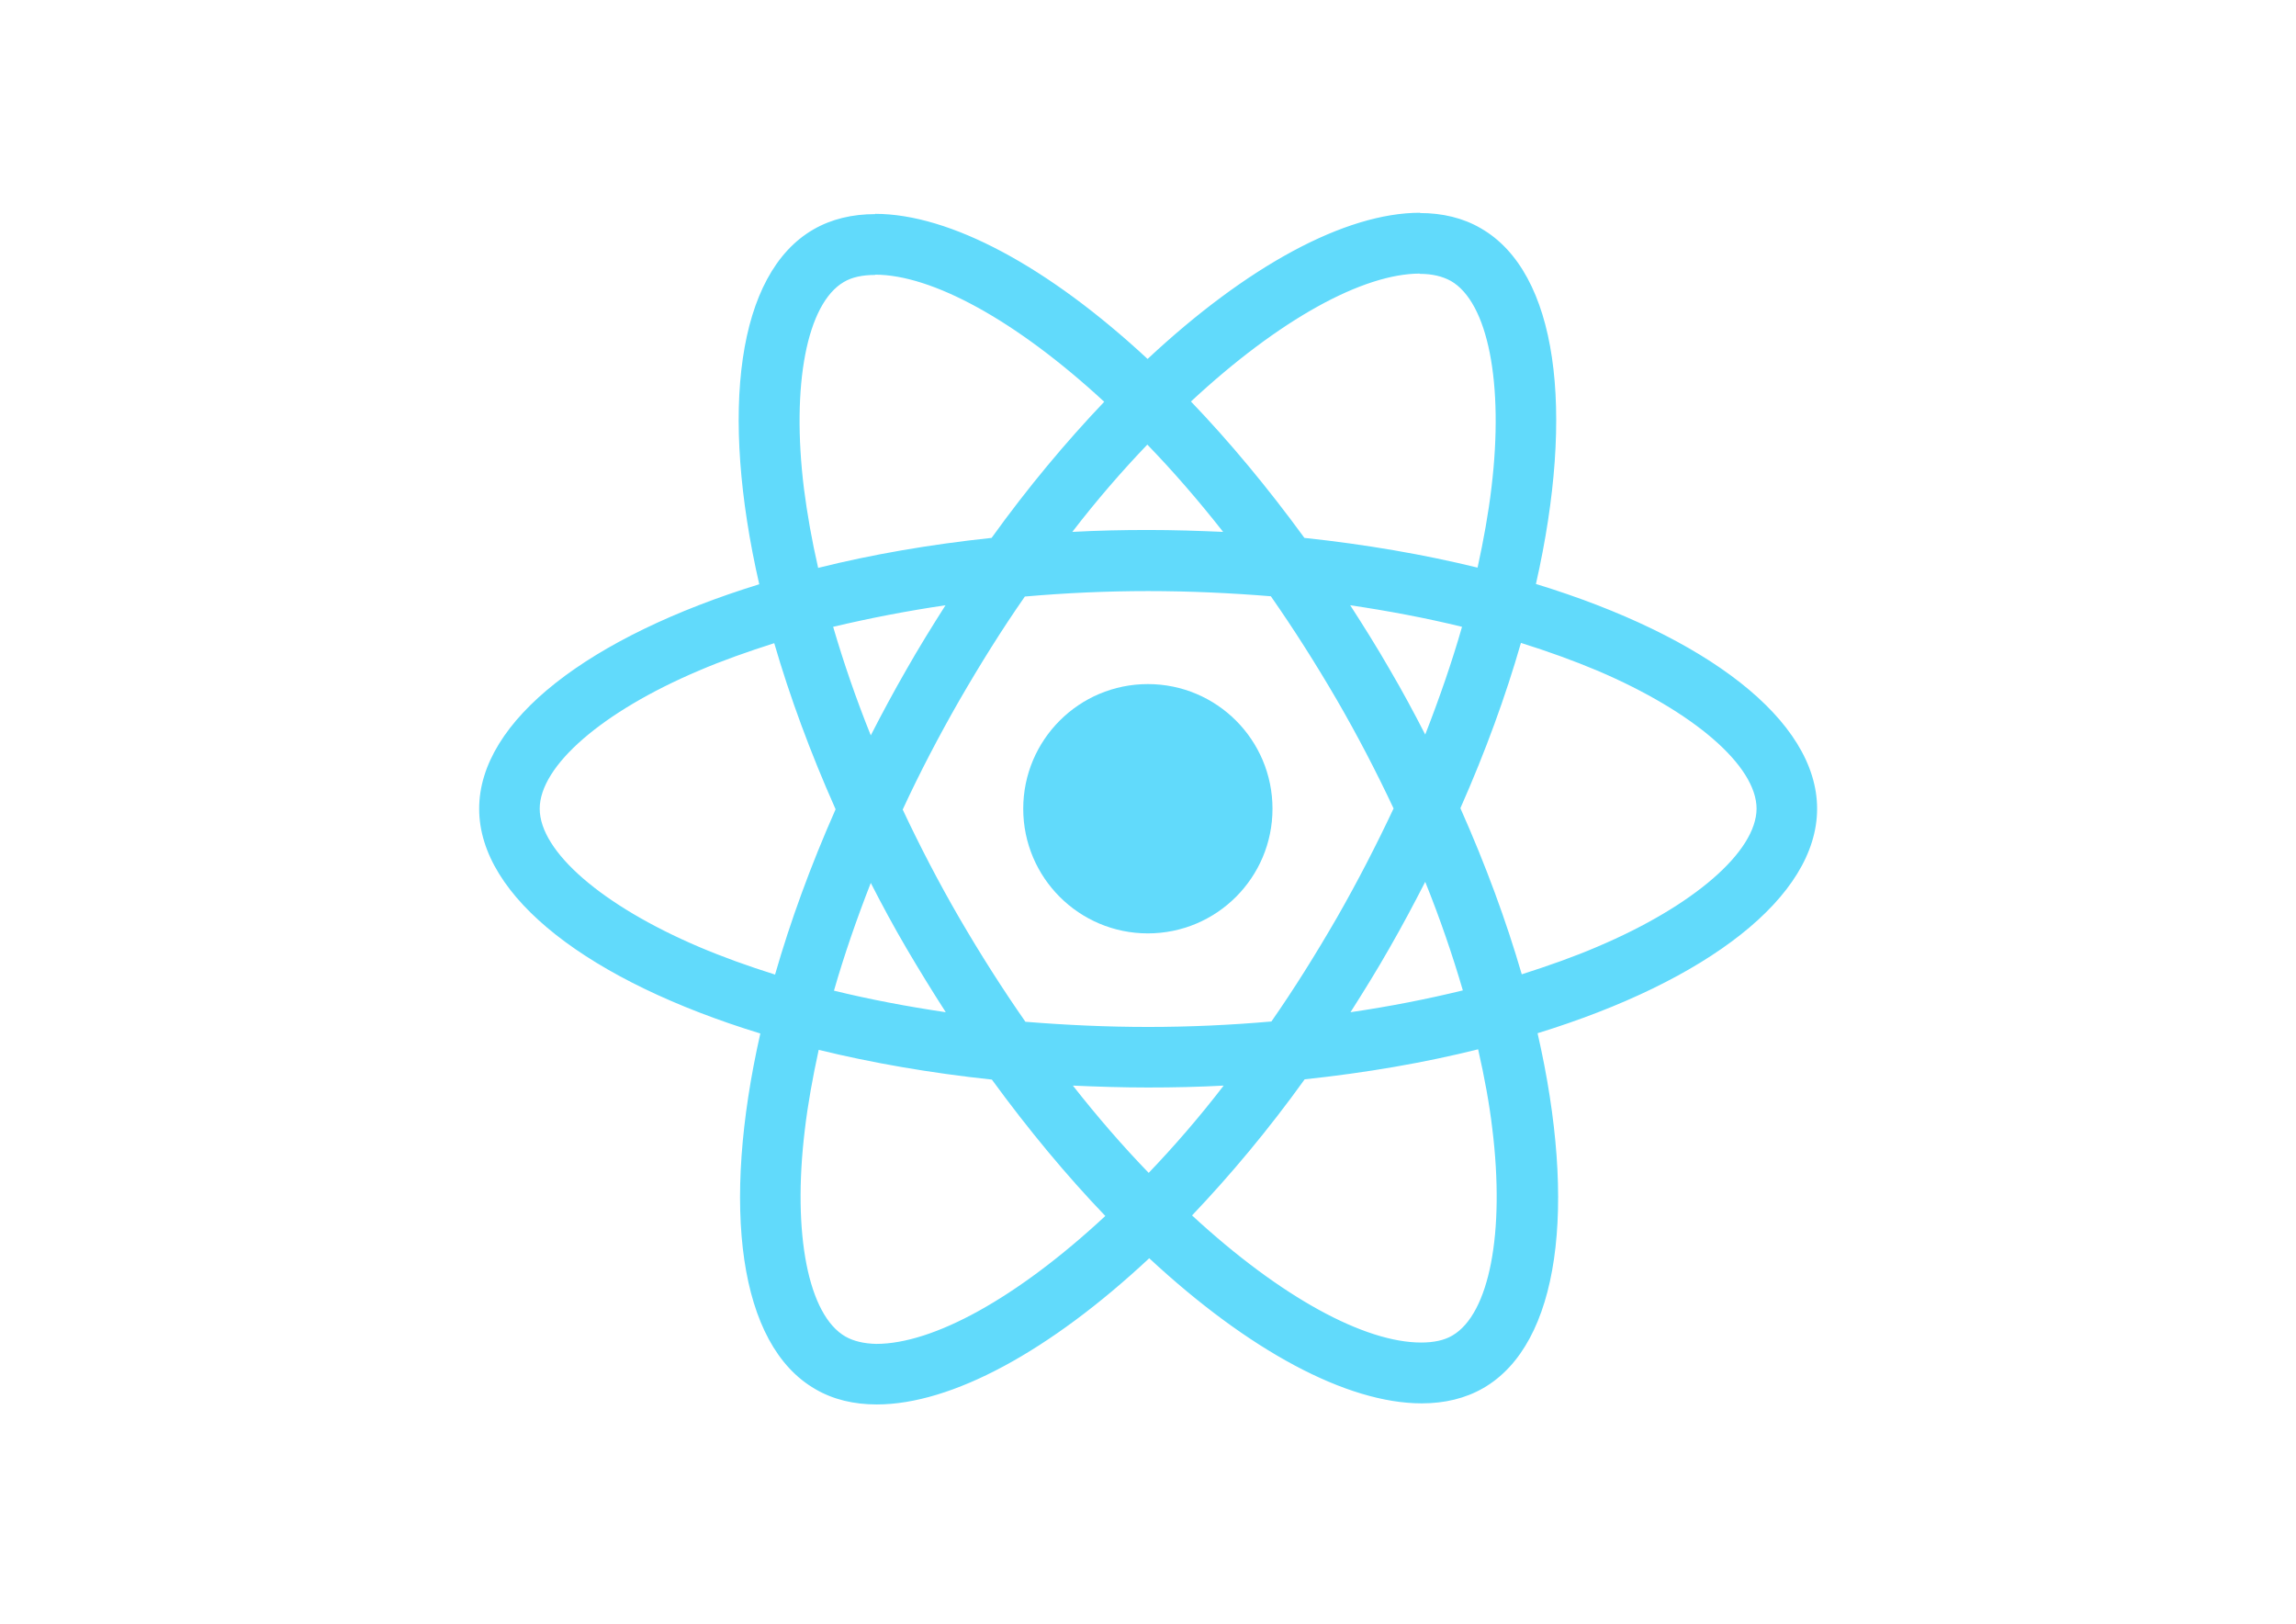
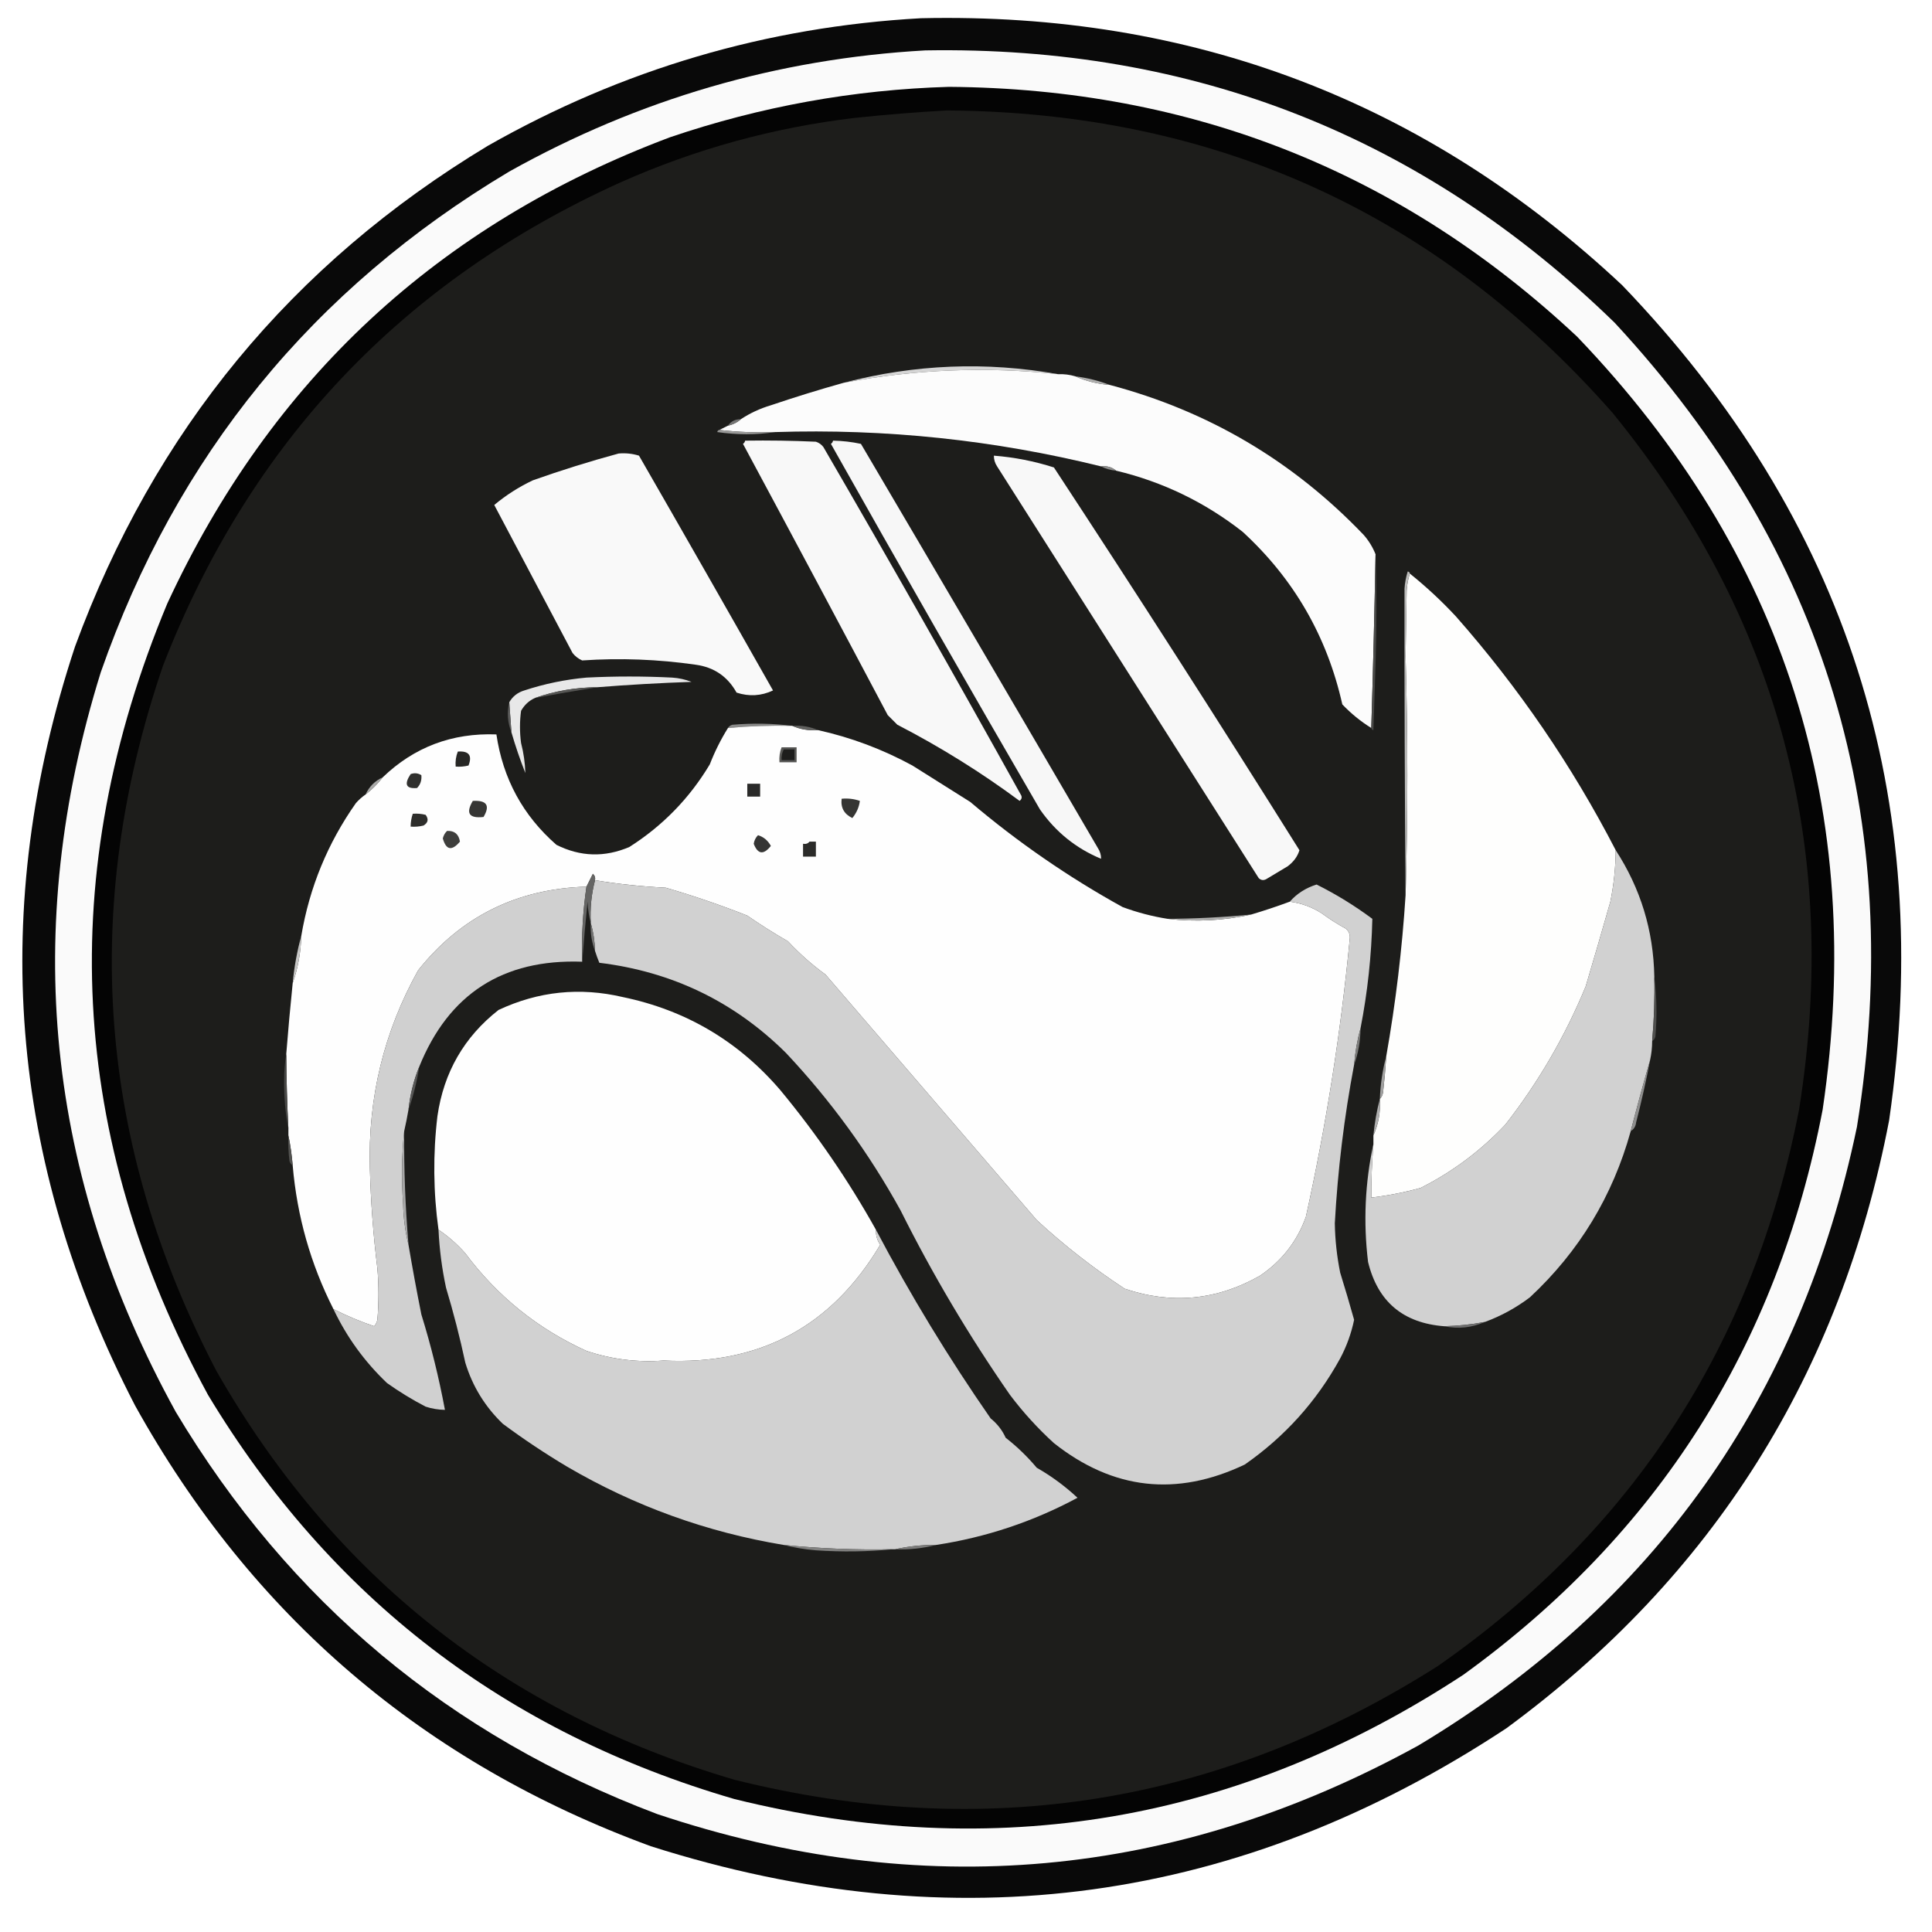
- <svg xmlns="http://www.w3.org/2000/svg" viewBox="0 0 841.9 595.3">
-   <g fill="#61DAFB">
-     <path d="M666.3 296.5c0-32.5-40.7-63.3-103.1-82.4 14.4-63.6 8-114.2-20.2-130.4-6.5-3.8-14.1-5.6-22.4-5.6v22.3c4.6 0 8.3.9 11.4 2.6 13.6 7.8 19.5 37.5 14.9 75.7-1.1 9.4-2.9 19.3-5.1 29.4-19.6-4.8-41-8.5-63.5-10.9-13.5-18.5-27.5-35.3-41.6-50 32.6-30.3 63.2-46.9 84-46.9V78c-27.5 0-63.5 19.6-99.9 53.6-36.4-33.8-72.4-53.2-99.9-53.2v22.3c20.7 0 51.4 16.5 84 46.6-14 14.7-28 31.4-41.3 49.9-22.6 2.4-44 6.1-63.6 11-2.3-10-4-19.7-5.2-29-4.7-38.2 1.1-67.9 14.6-75.8 3-1.8 6.9-2.6 11.5-2.6V78.5c-8.4 0-16 1.8-22.6 5.6-28.1 16.2-34.4 66.7-19.9 130.1-62.2 19.2-102.7 49.9-102.7 82.3 0 32.5 40.7 63.3 103.1 82.4-14.4 63.6-8 114.2 20.2 130.4 6.5 3.8 14.1 5.6 22.5 5.6 27.5 0 63.5-19.6 99.9-53.6 36.4 33.8 72.4 53.2 99.9 53.2 8.4 0 16-1.8 22.6-5.6 28.1-16.2 34.4-66.7 19.9-130.1 62-19.1 102.5-49.9 102.5-82.3zm-130.2-66.7c-3.7 12.9-8.3 26.2-13.5 39.5-4.1-8-8.4-16-13.1-24-4.6-8-9.5-15.8-14.4-23.4 14.2 2.1 27.9 4.7 41 7.9zm-45.8 106.5c-7.8 13.5-15.8 26.3-24.1 38.2-14.9 1.3-30 2-45.2 2-15.1 0-30.2-.7-45-1.9-8.3-11.9-16.4-24.6-24.2-38-7.6-13.1-14.5-26.4-20.8-39.8 6.2-13.4 13.2-26.8 20.7-39.9 7.8-13.5 15.8-26.3 24.1-38.2 14.9-1.3 30-2 45.2-2 15.1 0 30.2.7 45 1.9 8.3 11.9 16.4 24.6 24.2 38 7.6 13.1 14.5 26.4 20.8 39.8-6.3 13.4-13.2 26.8-20.7 39.9zm32.3-13c5.4 13.4 10 26.8 13.8 39.8-13.1 3.2-26.9 5.9-41.2 8 4.9-7.7 9.8-15.6 14.4-23.7 4.6-8 8.9-16.1 13-24.1zM421.2 430c-9.3-9.6-18.6-20.3-27.8-32 9 .4 18.2.7 27.5.7 9.4 0 18.7-.2 27.8-.7-9 11.7-18.3 22.4-27.5 32zm-74.4-58.9c-14.2-2.1-27.9-4.7-41-7.9 3.7-12.9 8.3-26.2 13.5-39.5 4.1 8 8.4 16 13.1 24 4.7 8 9.5 15.8 14.4 23.4zM420.7 163c9.3 9.6 18.6 20.3 27.8 32-9-.4-18.2-.7-27.5-.7-9.4 0-18.7.2-27.8.7 9-11.7 18.3-22.4 27.5-32zm-74 58.9c-4.9 7.7-9.8 15.6-14.4 23.7-4.6 8-8.9 16-13 24-5.4-13.4-10-26.8-13.8-39.8 13.1-3.1 26.9-5.8 41.2-7.9zm-90.5 125.2c-35.4-15.1-58.3-34.9-58.3-50.6 0-15.7 22.9-35.6 58.3-50.6 8.6-3.7 18-7 27.7-10.1 5.7 19.6 13.2 40 22.5 60.9-9.2 20.8-16.6 41.1-22.2 60.6-9.9-3.1-19.3-6.5-28-10.2zM310 490c-13.6-7.8-19.5-37.5-14.9-75.7 1.1-9.4 2.9-19.3 5.1-29.4 19.6 4.8 41 8.5 63.5 10.9 13.5 18.5 27.5 35.3 41.6 50-32.6 30.3-63.2 46.9-84 46.9-4.5-.1-8.3-1-11.3-2.7zm237.2-76.2c4.7 38.2-1.1 67.9-14.6 75.8-3 1.8-6.9 2.6-11.5 2.6-20.7 0-51.4-16.5-84-46.6 14-14.7 28-31.4 41.3-49.9 22.6-2.4 44-6.1 63.6-11 2.3 10.1 4.1 19.8 5.2 29.1zm38.5-66.7c-8.6 3.7-18 7-27.7 10.1-5.7-19.6-13.2-40-22.5-60.9 9.2-20.8 16.6-41.1 22.2-60.6 9.9 3.1 19.3 6.5 28.1 10.2 35.4 15.1 58.3 34.9 58.3 50.6-.1 15.7-23 35.6-58.4 50.6zM320.8 78.4z" />
-     <circle cx="420.9" cy="296.5" r="45.7" />
-     <path d="M520.5 78.1z" />
-   </g>
+ <svg xmlns="http://www.w3.org/2000/svg" width="901" height="901" style="shape-rendering:geometricPrecision;text-rendering:geometricPrecision;image-rendering:optimizeQuality;fill-rule:evenodd;clip-rule:evenodd">
+   <path style="opacity:.972" fill="#020202" d="M429.5 8.5c126.344-2.847 235.344 38.653 327 124.5C861.318 242.136 902.818 371.97 881 522.5 858.319 640.716 798.819 735.216 702.5 806c-124.071 81.819-257.071 100.152-399 55C197.713 822.194 117.547 753.694 63 655.5 3.98 541.487-5.353 423.487 35 301.5 71.917 200.942 136.084 123.108 227.5 68c62.771-35.688 130.104-55.522 202-59.5z" />
+   <path style="opacity:1" fill="#fafafa" d="M431.5 23.5c125.15-2.14 232.317 40.193 321.5 127 98.484 106.188 136.151 231.188 113 375-26.342 126.311-94.509 222.477-204.5 288.5-113.656 62.474-231.989 73.141-355 32-96.758-36.578-171.592-99.078-224.5-187.5-60.631-110.048-72.298-225.048-35-345C82.298 212.547 145.798 134.713 237.5 80c60.414-33.767 125.08-52.6 194-56.5z" />
+   <path style="opacity:1" fill="#040404" d="M442.5 40.5c113.317.848 210.984 39.681 293 116.5C832.425 258.123 870.592 378.29 850 517.5 828.856 627.674 773.022 715.507 682.5 781c-104.773 68.768-218.107 88.102-340 58C235.86 807.975 154.027 745.142 97 650.5c-65.198-120.018-71.53-243.018-19-369C126.389 177.029 204.556 104.529 312.5 64c42.293-14.361 85.626-22.194 130-23.5z" />
+   <path style="opacity:1" fill="#1d1d1b" d="M441.5 51.5c124.981.889 228.481 47.889 310.5 141 77.428 95.01 106.428 203.343 87 325-21.303 109.544-77.47 196.044-168.5 259.5-101.588 64.468-210.921 82.135-328 53-106.258-31.301-186.758-94.801-241.5-190.5-55.335-106.027-63.669-215.693-25-329C116.54 206.188 187.707 131.022 289.5 85c34.817-15.494 71.15-25.494 109-30a880.612 880.612 0 0 1 43-3.5z" />
+   <path style="opacity:1" fill="#d5d5d5" d="M493.5 174.5c-33.549-3.621-66.882-2.288-100 4 33.063-8.648 66.397-9.981 100-4z" />
+   <path style="opacity:1" fill="#fcfcfc" d="M493.5 174.5a24.93 24.93 0 0 1 8 1c4.981 2.245 10.314 3.579 16 4 46.029 12.179 85.529 35.512 118.5 70a31.245 31.245 0 0 1 5.5 9 6551.96 6551.96 0 0 1-2 81 68.49 68.49 0 0 1-13.5-11c-7.112-31.73-22.612-58.564-46.5-80.5-17.609-13.805-37.276-23.305-59-28.5-1.938-1.663-4.272-2.329-7-2-49.854-12.319-100.521-17.652-152-16-8.849.326-17.516-.007-26-1l4-2c2.319-.492 4.319-1.492 6-3 4.267-2.821 8.933-4.988 14-6.5a663.921 663.921 0 0 1 34-10.5c33.118-6.288 66.451-7.621 100-4z" />
+   <path style="opacity:1" fill="#b0b0af" d="M501.5 175.5c5.595.732 10.929 2.065 16 4-5.686-.421-11.019-1.755-16-4z" />
+   <path style="opacity:1" fill="#767675" d="M345.5 195.5c-1.681 1.508-3.681 2.508-6 3 1.411-2.039 3.411-3.039 6-3z" />
+   <path style="opacity:1" fill="#999998" d="M335.5 200.5c8.484.993 17.151 1.326 26 1-8.842 1.322-17.842 1.322-27 0 .124-.607.457-.94 1-1z" />
+   <path style="opacity:1" fill="#f8f8f8" d="M347.5 205.5c11.005-.167 22.005 0 33 .5a6.978 6.978 0 0 1 3.5 2.5 9692.013 9692.013 0 0 1 92 162c.749 1.135.583 2.135-.5 3a416.293 416.293 0 0 0-57-35.5l-4.5-4.5A22923.415 22923.415 0 0 0 346.5 207c.556-.383.889-.883 1-1.5z" />
+   <path style="opacity:1" fill="#f7f7f7" d="M388.5 205.5c4.377.077 8.71.577 13 1.5A52898.527 52898.527 0 0 1 512 395.5c1.009 1.525 1.509 3.192 1.5 5-11.699-4.858-21.199-12.525-28.5-23A14275.777 14275.777 0 0 1 387.5 207c.556-.383.889-.883 1-1.5z" />
+   <path style="opacity:1" fill="#f9f9f9" d="M288.5 211.5c3.277-.284 6.443.049 9.5 1A17660.918 17660.918 0 0 1 360.5 322c-5.511 2.58-11.178 2.913-17 1-4.161-7.493-10.495-11.826-19-13a251.416 251.416 0 0 0-53-2 11.532 11.532 0 0 1-4.5-3.5l-36.5-69c5.455-4.568 11.455-8.402 18-11.5a551.038 551.038 0 0 1 40-12.5z" />
+   <path style="opacity:1" fill="#f8f8f8" d="M463.5 212.5a122.533 122.533 0 0 1 28 5.5A9944.631 9944.631 0 0 1 606 396.5c-.893 2.936-2.726 5.436-5.5 7.5l-10 6c-1.284.684-2.451.517-3.5-.5l-122-192c-1.009-1.525-1.509-3.192-1.5-5z" />
+   <path style="opacity:1" fill="#8e8e8d" d="M513.5 217.5c2.728-.329 5.062.337 7 2-2.567-.221-4.901-.888-7-2z" />
+   <path style="opacity:1" fill="#fefefd" d="M657.5 267.5a201.894 201.894 0 0 1 21.5 20c29.302 33.268 54.135 69.601 74.5 109a126.473 126.473 0 0 1-2.5 24 3621.181 3621.181 0 0 1-11.5 39.5c-9.584 23.237-22.084 44.737-37.5 64.5-11.494 12.172-24.66 22.006-39.5 29.5a155.934 155.934 0 0 1-23 4.5 296.602 296.602 0 0 1 1-25v-4c2.374-5.297 3.374-10.963 3-17 .768-.763 1.268-1.763 1.5-3a365.11 365.11 0 0 0 1.5-17 680.506 680.506 0 0 0 9-75 1908.355 1908.355 0 0 0 0-111.5l.5-30.5c.183-2.865.683-5.531 1.5-8z" />
+   <path style="opacity:1" fill="#494947" d="M641.5 258.5a782.678 782.678 0 0 1 0 51l-1 31c-.607-.124-.94-.457-1-1a6551.96 6551.96 0 0 0 2-81z" />
+   <path style="opacity:1" fill="#bbbbba" d="M657.5 267.5c-.817 2.469-1.317 5.135-1.5 8l-.5 30.5a1908.355 1908.355 0 0 1 0 111.5c-.389-47.668-.556-95.335-.5-143a34.251 34.251 0 0 1 1.5-8c.607.124.94.457 1 1z" />
+   <path style="opacity:1" fill="#e8e8e8" d="M278.5 320.5c-10.071.067-19.738 1.733-29 5-2.767 1.233-4.934 3.233-6.5 6-.667 5-.667 10 0 15a63.16 63.16 0 0 1 2 14 213.886 213.886 0 0 1-6.5-19l-1-14c1.571-2.731 3.905-4.565 7-5.5a129.49 129.49 0 0 1 29-6 400.05 400.05 0 0 1 40 0c3.123.206 6.123.873 9 2a962.207 962.207 0 0 0-44 2.5z" />
+   <path style="opacity:1" fill="#565654" d="M278.5 320.5a1333.973 1333.973 0 0 0-29 5c9.262-3.267 18.929-4.933 29-5z" />
+   <path style="opacity:1" fill="#5a5a59" d="m237.5 327.5 1 14c-1.828-4.603-2.161-9.269-1-14z" />
+   <path style="opacity:1" fill="#8a8a89" d="M369.5 338.5a266.817 266.817 0 0 0-30 1c.418-.722 1.084-1.222 2-1.5 9.509-.824 18.843-.658 28 .5z" />
+   <path style="opacity:1" fill="#fefefe" d="M369.5 338.5c3.71 1.636 7.71 2.302 12 2 15.375 3.406 30.042 8.906 44 16.5l27 17a434.036 434.036 0 0 0 71 49 109.38 109.38 0 0 0 21 5.5c13.093 1.532 26.093.865 39-2a284.952 284.952 0 0 0 18-6c5.387.69 10.387 2.523 15 5.5a94.09 94.09 0 0 0 11 7c1.444 1.126 2.11 2.626 2 4.5a1075.135 1075.135 0 0 1-20.5 130c-4.12 11.465-11.287 20.631-21.5 27.5-20.071 11.394-41.071 13.394-63 6a315.4 315.4 0 0 1-41-32L385 454.5a121.549 121.549 0 0 1-17.5-15.5 277.609 277.609 0 0 1-19-12 425.305 425.305 0 0 0-38-13c-11.361-.579-22.361-1.746-33-3.5.219-1.175-.114-2.175-1-3a289.034 289.034 0 0 1-3 6c-32.421.961-58.588 13.961-78.5 39-15.98 28.673-23.48 59.506-22.5 92.5a479.008 479.008 0 0 0 3.5 46.5c.667 8 .667 16 0 24a6.802 6.802 0 0 1-1.5 3 142.79 142.79 0 0 1-19-8c-10.647-21.003-16.98-43.336-19-67a120.336 120.336 0 0 0-2-14v-3a749.509 749.509 0 0 1-1-35 1479.768 1479.768 0 0 1 3-33c2.465-7.001 3.798-14.334 4-22 3.819-22.632 12.319-43.299 25.5-62a25.14 25.14 0 0 1 4.5-4c3-2.333 5.667-5 8-8 14.675-14.104 32.341-20.771 53-20 3.046 20.681 12.379 37.847 28 51.5 11.153 5.588 22.487 5.922 34 1 15.547-9.88 28.047-22.713 37.5-38.5 2.352-6.038 5.185-11.704 8.5-17a266.817 266.817 0 0 1 30-1z" />
+   <path style="opacity:1" fill="#61615f" d="M369.5 338.5c4.29-.302 8.29.364 12 2-4.29.302-8.29-.364-12-2z" />
+   <path style="opacity:1" fill="#272725" d="M213.5 350.5c5.163-.393 6.83 1.773 5 6.5a18.453 18.453 0 0 1-6 .5c-.202-2.45.131-4.783 1-7z" />
+   <path style="opacity:1" fill="#565654" d="M364.5 348.5h7v7h-8c-.202-2.45.131-4.783 1-7z" />
+   <path style="opacity:1" fill="#1d1d1c" d="M365.5 349.5h5v5h-6c-.134-1.792.199-3.458 1-5z" />
+   <path style="opacity:1" fill="#30302e" d="M196.5 361.5c.241 2.386-.425 4.386-2 6-5.161.45-6.161-1.717-3-6.5 1.765-.64 3.432-.473 5 .5z" />
+   <path style="opacity:1" fill="#8b8b8a" d="M196.5 361.5c.961 1.765 1.295 3.765 1 6h-3 3c.295-2.235-.039-4.235-1-6z" />
+   <path style="opacity:1" fill="#aaaaa9" d="M178.5 362.5c-2.333 3-5 5.667-8 8 1.667-3.667 4.333-6.333 8-8z" />
+   <path style="opacity:1" fill="#2a2a29" d="M348.5 365.5h6v6h-6v-6z" />
+   <path style="opacity:1" fill="#353533" d="M392.5 372.5c2.948-.277 5.781.056 8.5 1-.359 2.909-1.526 5.576-3.5 8-3.841-1.83-5.507-4.83-5-9z" />
+   <path style="opacity:1" fill="#363634" d="M220.5 373.5c6.504-.362 8.171 2.138 5 7.5-6.755.756-8.422-1.744-5-7.5z" />
+   <path style="opacity:1" fill="#2d2d2b" d="M192.5 379.5a18.453 18.453 0 0 1 6 .5c1.491 2.022 1.158 3.688-1 5a18.453 18.453 0 0 1-6 .5 19.22 19.22 0 0 1 1-6z" />
+   <path style="opacity:1" fill="#3e3e3c" d="M208.5 387.5c3.44-.163 5.44 1.504 6 5-3.792 4.478-6.458 3.978-8-1.5.362-1.434 1.028-2.601 2-3.5z" />
+   <path style="opacity:1" fill="#353534" d="M353.5 389.5c2.601.78 4.601 2.446 6 5-3.416 4.293-6.083 3.959-8-1 .252-1.573.918-2.906 2-4z" />
+   <path style="opacity:1" fill="#2b2b29" d="M377.5 392.5h3v7h-6v-6c1.291.237 2.291-.096 3-1z" />
+   <path style="opacity:1" fill="#d1d1d1" d="M753.5 396.5c11.613 17.846 17.613 37.513 18 59a266.817 266.817 0 0 1-1 30 41.73 41.73 0 0 1-1 9 1170.208 1170.208 0 0 0-9 33c-8.402 30.316-24.069 56.149-47 77.5-6.465 4.898-13.465 8.731-21 11.5a116.296 116.296 0 0 1-19 2c-19.165-1.478-30.998-11.478-35.5-30-2.246-18.599-1.412-36.933 2.5-55a296.602 296.602 0 0 0-1 25 155.934 155.934 0 0 0 23-4.5c14.84-7.494 28.006-17.328 39.5-29.5 15.416-19.763 27.916-41.263 37.5-64.5a3621.181 3621.181 0 0 0 11.5-39.5 126.473 126.473 0 0 0 2.5-24zM277.5 410.5c10.639 1.754 21.639 2.921 33 3.5a425.305 425.305 0 0 1 38 13 277.609 277.609 0 0 0 19 12 121.549 121.549 0 0 0 17.5 15.5L483.5 569a315.4 315.4 0 0 0 41 32c21.929 7.394 42.929 5.394 63-6 10.213-6.869 17.38-16.035 21.5-27.5a1075.135 1075.135 0 0 0 20.5-130c.11-1.874-.556-3.374-2-4.5a94.09 94.09 0 0 1-11-7c-4.613-2.977-9.613-4.81-15-5.5 3.288-3.746 7.455-6.412 12.5-8a172.766 172.766 0 0 1 26 16c-.4 17.27-2.233 34.27-5.5 51-1.52 5.448-2.52 11.114-3 17a560.823 560.823 0 0 0-9 74c.13 7.741.963 15.408 2.5 23a812.407 812.407 0 0 1 6.5 22 67.313 67.313 0 0 1-6.5 18c-10.931 19.935-25.765 36.435-44.5 49.5-31.788 15.124-61.455 11.791-89-10a163.016 163.016 0 0 1-20.5-22.5 696.515 696.515 0 0 1-51-86 361.945 361.945 0 0 0-53.5-73.5c-24.089-23.876-53.089-37.876-87-42a72.144 72.144 0 0 1-2-5.5c-.124-4.549-.791-8.882-2-13-.367-6.915.299-13.581 2-20z" />
+   <path style="opacity:1" fill="#d0d0d0" d="M273.5 413.5a199.699 199.699 0 0 0-2 35c-36.961-1.323-62.294 15.01-76 49-2.582 6.327-4.248 12.993-5 20a192.974 192.974 0 0 1-2 10c-1.159 11.159-1.326 22.492-.5 34 .151 6.568.985 12.901 2.5 19a1144.238 1144.238 0 0 0 6 32.5 394.133 394.133 0 0 1 11 44.5 30.465 30.465 0 0 1-9-1.5 150.824 150.824 0 0 1-18-11c-10.512-9.998-18.845-21.498-25-34.5a142.79 142.79 0 0 0 19 8 6.802 6.802 0 0 0 1.5-3c.667-8 .667-16 0-24a479.008 479.008 0 0 1-3.5-46.5c-.98-32.994 6.52-63.827 22.5-92.5 19.912-25.039 46.079-38.039 78.5-39z" />
+   <path style="opacity:1" fill="#656564" d="M277.5 410.5c-1.701 6.419-2.367 13.085-2 20-.821-3.141-1.321-6.475-1.5-10a1336.836 1336.836 0 0 0-2.5 28 199.699 199.699 0 0 1 2-35 289.034 289.034 0 0 0 3-6c.886.825 1.219 1.825 1 3z" />
+   <path style="opacity:1" fill="#afafae" d="M583.5 426.5c-12.907 2.865-25.907 3.532-39 2a417.618 417.618 0 0 0 39-2z" />
+   <path style="opacity:1" fill="#737372" d="M275.5 430.5c1.209 4.118 1.876 8.451 2 13-1.554-4.067-2.22-8.4-2-13z" />
+   <path style="opacity:1" fill="#c7c7c6" d="M140.5 436.5c-.202 7.666-1.535 14.999-4 22 .705-7.573 2.038-14.907 4-22z" />
+   <path style="opacity:1" fill="#fefefe" d="M408.5 573.5c-.104 2.59.563 4.923 2 7-22.696 38.185-56.362 56.185-101 54-12.333.924-24.333-.576-36-4.5-22.659-10.268-41.492-25.434-56.5-45.5-3.742-4.247-7.908-7.914-12.5-11a206.775 206.775 0 0 1-.5-53c2.949-20.413 12.449-36.913 28.5-49.5 18.596-8.711 37.929-10.711 58-6 29.457 6.124 53.957 20.624 73.5 43.5a431.943 431.943 0 0 1 44.5 65z" />
+   <path style="opacity:1" fill="#4f4f4d" d="M771.5 455.5c1.158 9.157 1.324 18.491.5 28-.278.916-.778 1.582-1.5 2a266.817 266.817 0 0 0 1-30z" />
+   <path style="opacity:1" fill="#7d7d7c" d="M634.5 479.5c-.048 5.96-1.048 11.627-3 17 .48-5.886 1.48-11.552 3-17z" />
+   <path style="opacity:1" fill="#8e8e8e" d="M769.5 494.5a451.277 451.277 0 0 1-6.5 29c-.2 1.82-1.034 3.153-2.5 4a1170.208 1170.208 0 0 1 9-33z" />
+   <path style="opacity:1" fill="#575756" d="M195.5 497.5c-1.066 6.932-2.733 13.598-5 20 .752-7.007 2.418-13.673 5-20z" />
+   <path style="opacity:1" fill="#4a4a48" d="M133.5 491.5a749.509 749.509 0 0 0 1 35c-1.399-7.286-2.065-14.786-2-22.5.001-4.347.334-8.514 1-12.5z" />
+   <path style="opacity:1" fill="#a1a1a0" d="M646.5 492.5a365.11 365.11 0 0 1-1.5 17c-.232 1.237-.732 2.237-1.5 3 .271-6.907 1.271-13.574 3-20z" />
+   <path style="opacity:1" fill="#afafaf" d="M643.5 512.5c.374 6.037-.626 11.703-3 17 .549-5.874 1.549-11.541 3-17z" />
+   <path style="opacity:1" fill="#525250" d="M134.5 529.5a120.336 120.336 0 0 1 2 14c-.722-.418-1.222-1.084-1.5-2a72.367 72.367 0 0 1-.5-12z" />
+   <path style="opacity:1" fill="#a7a7a7" d="M188.5 527.5a570.848 570.848 0 0 0 2 53c-1.515-6.099-2.349-12.432-2.5-19-.826-11.508-.659-22.841.5-34z" />
+   <path style="opacity:1" fill="#d1d1d1" d="M204.5 573.5c4.592 3.086 8.758 6.753 12.5 11 15.008 20.066 33.841 35.232 56.5 45.5 11.667 3.924 23.667 5.424 36 4.5 44.638 2.185 78.304-15.815 101-54-1.437-2.077-2.104-4.41-2-7a846.923 846.923 0 0 0 53.5 88c3.058 2.457 5.392 5.457 7 9a95.927 95.927 0 0 1 14.5 14 101.354 101.354 0 0 1 19 14c-20.76 11.142-42.76 18.476-66 22-6.55-.046-12.883.621-19 2h-1a422.48 422.48 0 0 1-51-2c-35.907-5.953-69.574-18.119-101-36.5a358.988 358.988 0 0 1-30-20c-8.308-7.976-14.141-17.476-17.5-28.5a448.125 448.125 0 0 0-9-35 166.342 166.342 0 0 1-3.5-27z" />
+   <path style="opacity:1" fill="#6f6f6f" d="M692.5 616.5c-6.168 2.717-12.502 3.383-19 2a116.296 116.296 0 0 0 19-2z" />
+   <path style="opacity:1" fill="#828281" d="M365.5 720.5a422.48 422.48 0 0 0 51 2c-11.826 1.16-23.826 1.326-36 .5-5.206-.437-10.206-1.27-15-2.5z" />
+   <path style="opacity:1" fill="#7c7c7b" d="M436.5 720.5c-6.094 1.594-12.428 2.261-19 2 6.117-1.379 12.45-2.046 19-2z" />
</svg>
